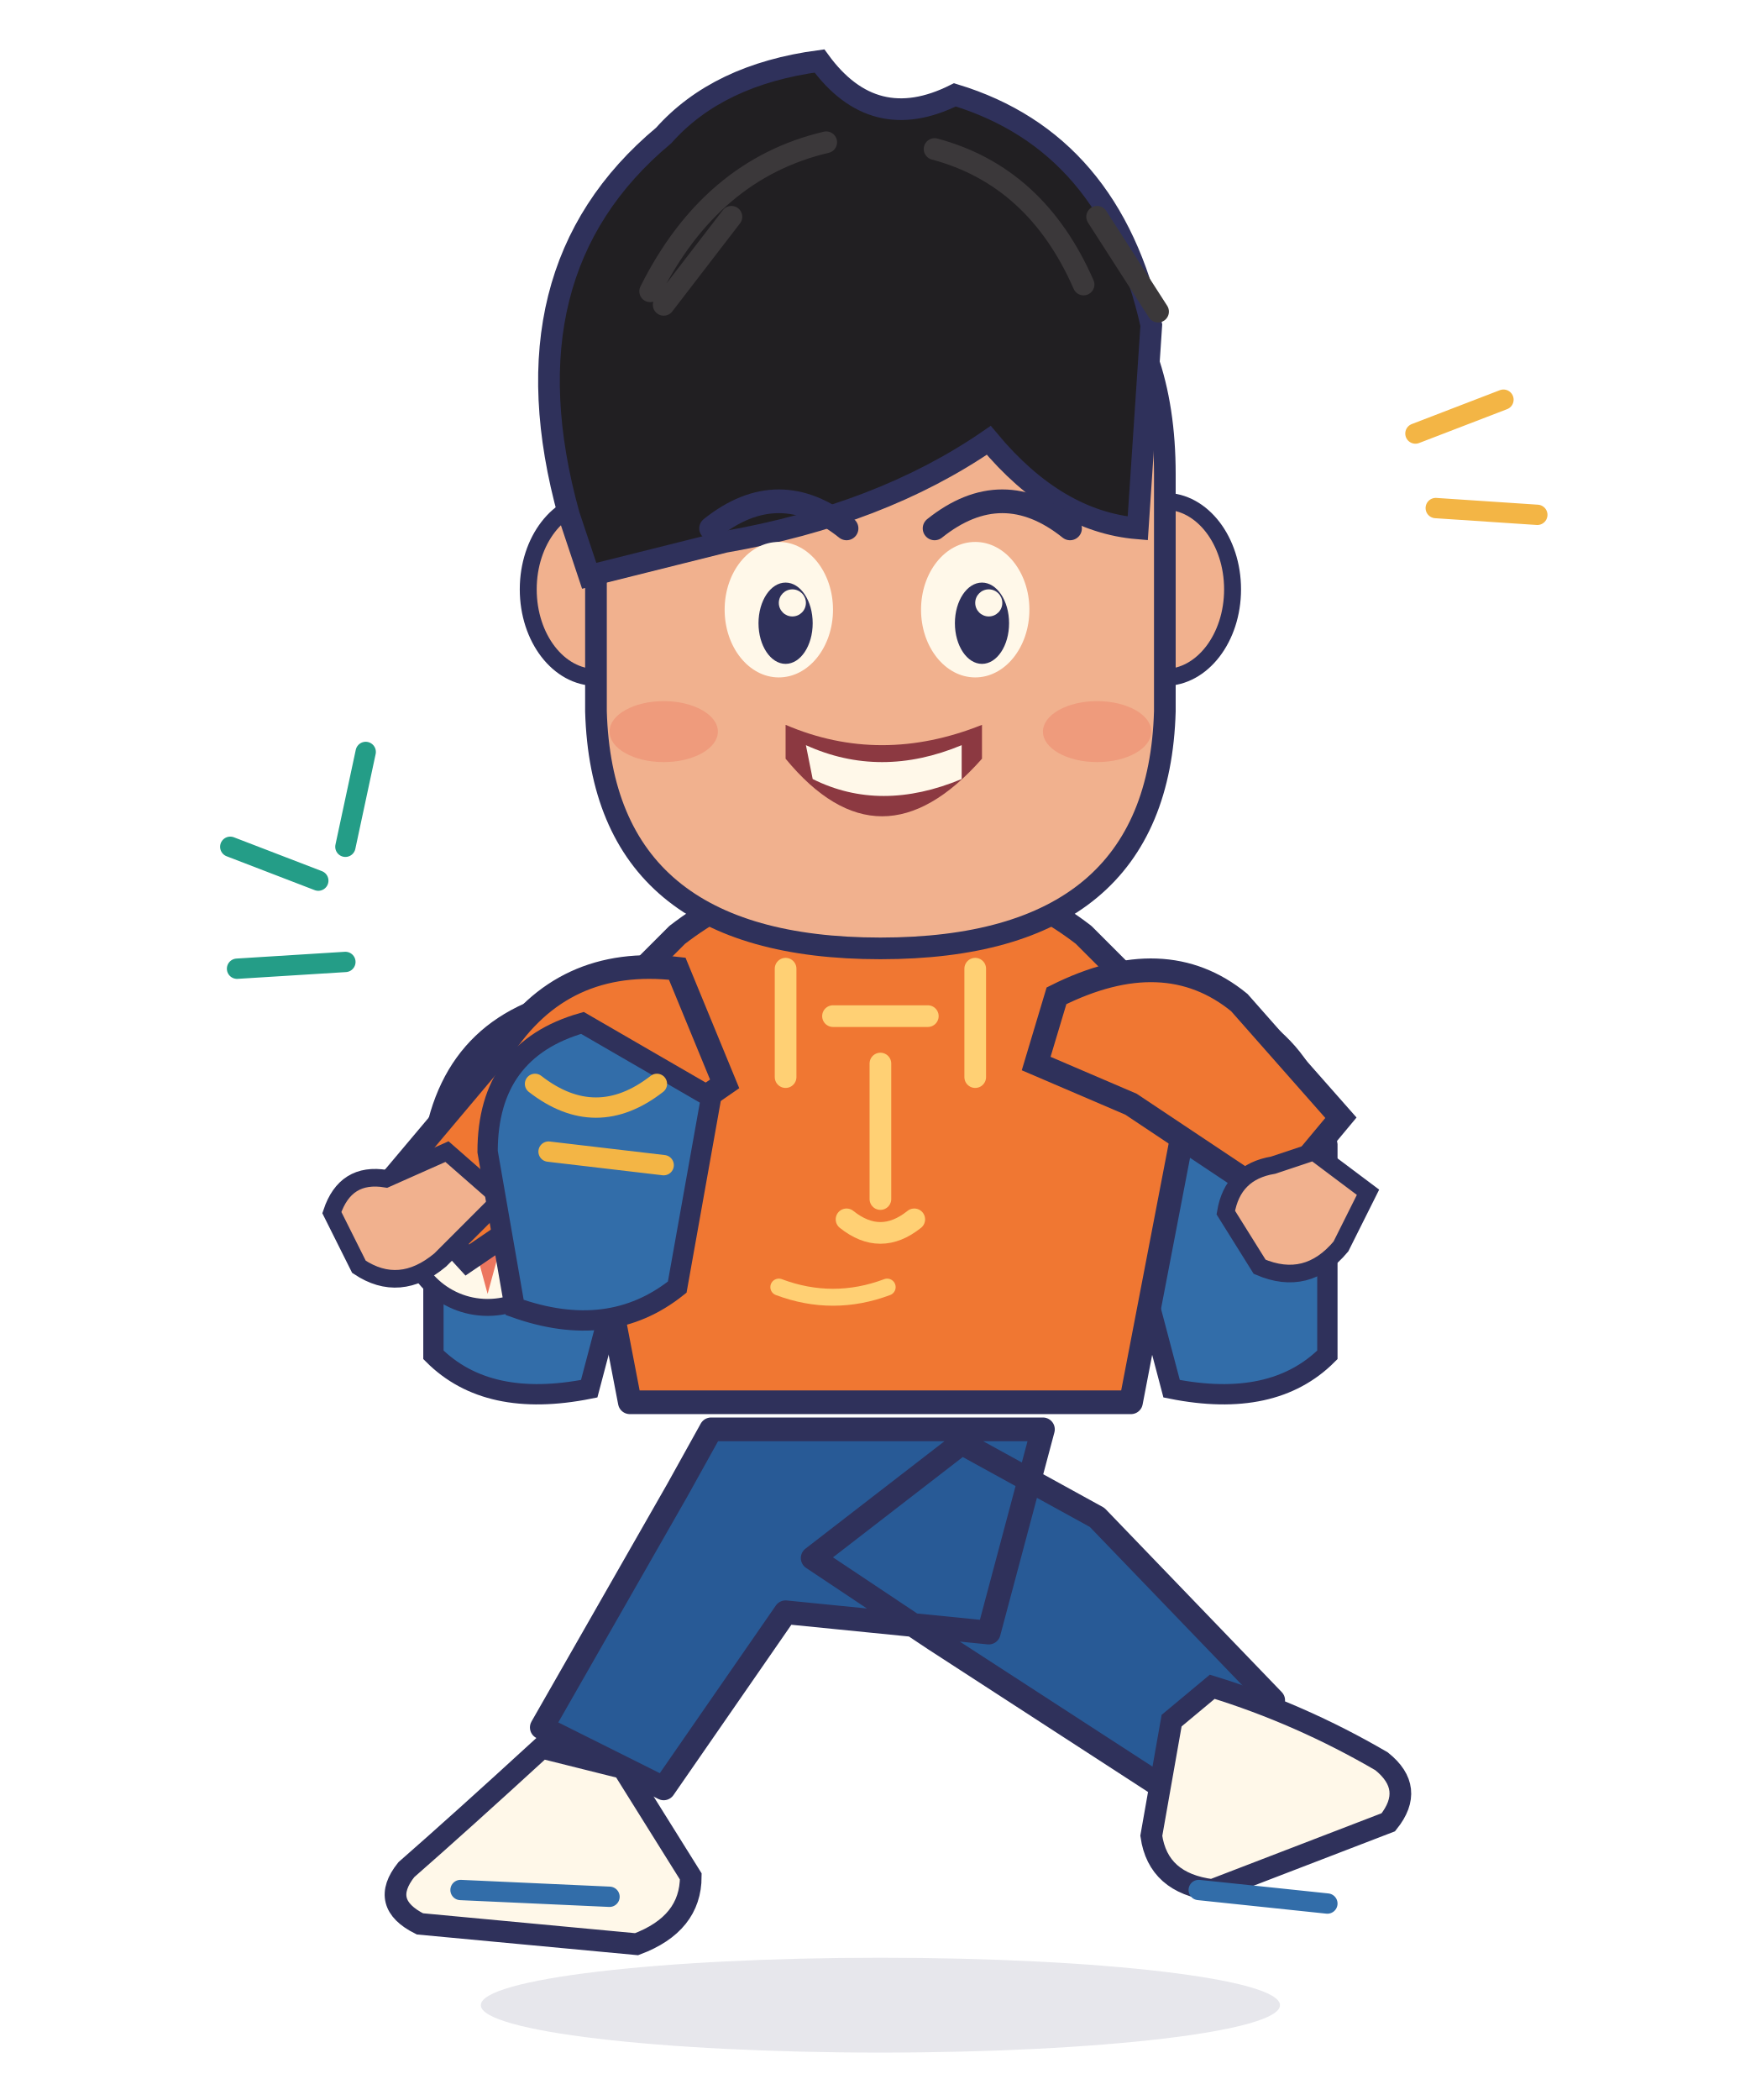
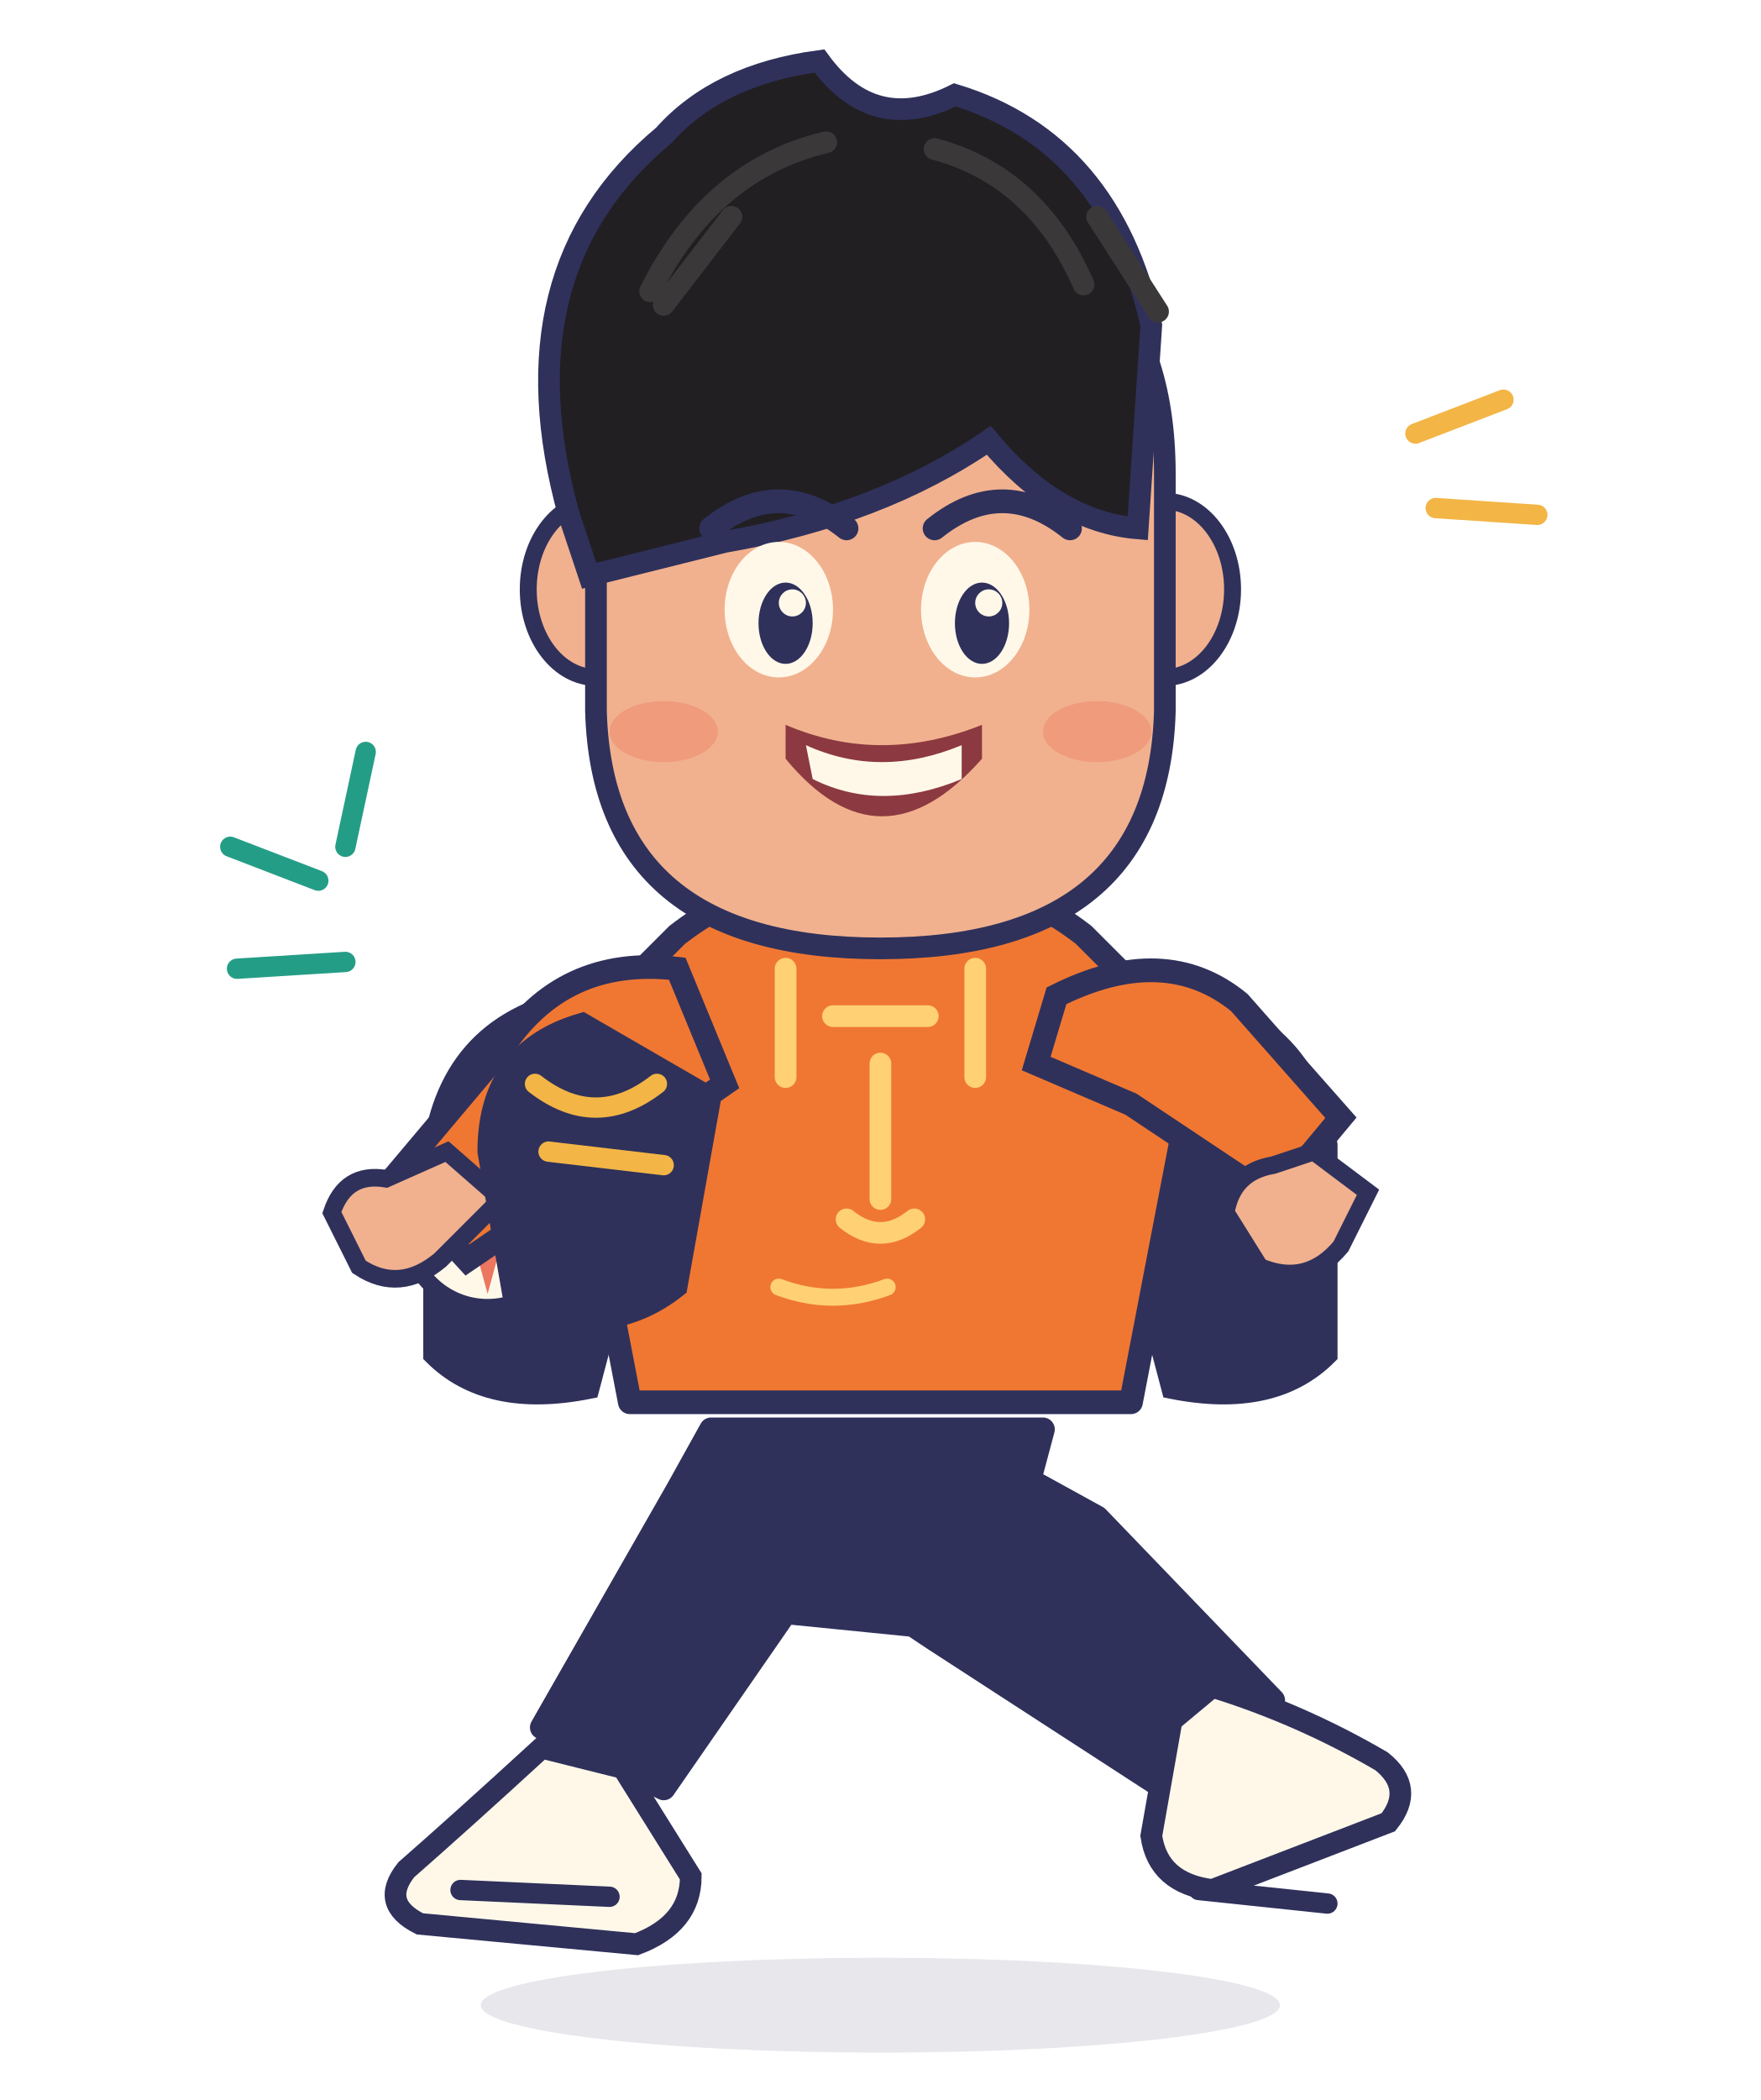
<svg xmlns="http://www.w3.org/2000/svg" viewBox="0 0 260 310" role="img" aria-label="Nusa — happy / run">
  <ellipse cx="130" cy="296" rx="59" ry="7" fill="#2f315b" opacity=".12" />
-   <path d="M87 147q-20 3-23 22v31q8 8 23 5l14-53Zm86 0q20 3 23 22v31q-8 8-23 5l-14-53Z" fill="#326da9" stroke="#2f315b" stroke-width="3" />
-   <path d="M98 145q-8 17-5 43m68-43q8 17 5 43" fill="none" stroke="#326da9" stroke-width="10" stroke-linecap="round" />
+   <path d="M87 147q-20 3-23 22v31q8 8 23 5l14-53Zm86 0q20 3 23 22v31q-8 8-23 5l-14-53Z" fill="#2f315b" stroke="#2f315b" stroke-width="3" />
+   <path d="M98 145q-8 17-5 43m68-43q8 17 5 43" fill="none" stroke="#2f315b" stroke-width="10" stroke-linecap="round" />
  <circle cx="72" cy="181" r="12" fill="#fff8e9" stroke="#2f315b" stroke-width="2.5" />
  <path d="m72 171 3 9-3 11-3-11Z" fill="#ec765f" />
  <circle cx="72" cy="181" r="1.7" fill="#249d87" />
-   <path d="M105 211h49l-8 30-30-3-18 26-18-9 20-35Zm37 2 20 11 26 27-13 15-37-24-18-12Z" fill="#285a96" stroke="#2f315b" stroke-width="3.5" stroke-linejoin="round" />
+   <path d="M105 211h49l-8 30-30-3-18 26-18-9 20-35Zm37 2 20 11 26 27-13 15-37-24-18-12Z" fill="#2f315b" stroke="#2f315b" stroke-width="3.5" stroke-linejoin="round" />
  <path d="M80 258q-12 11-20 18-4 5 2 8l32 3q8-3 8-10l-10-16Zm99-9q13 4 25 11 5 4 1 9l-26 10q-8-1-9-8l3-17Z" fill="#fff8e9" stroke="#2f315b" stroke-width="3.2" />
-   <path d="m68 279 22 1m87-1 19 2" stroke="#326da9" stroke-width="3" stroke-linecap="round" />
+   <path d="m68 279 22 1m87-1 19 2" stroke="#2f315b" stroke-width="3" stroke-linecap="round" />
  <path d="M108 116h44v27q-3 13-22 13t-22-13Z" fill="#f1b18e" stroke="#2f315b" stroke-width="2.5" />
  <path d="M100 138q13-10 30-10t30 10l17 17-10 52H93l-10-52Z" fill="#f07732" stroke="#2f315b" stroke-width="3.5" stroke-linejoin="round" />
  <path d="M116 143v16m28-16v16m-14-2v20m-7-27h14m-12 30q5 4 10 0" fill="none" stroke="#ffd074" stroke-width="3.2" stroke-linecap="round" />
  <path d="M115 190q8 3 16 0" fill="none" stroke="#ffd074" stroke-width="2.5" stroke-linecap="round" />
  <path d="M100 143q-17-2-26 12l-16 19 11 12 25-17 13-9Zm56 4q16-8 27 1l15 17-10 12-21-14-14-6Z" fill="#f07732" stroke="#2f315b" stroke-width="3.5" />
  <path d="M57 174q-6-1-8 5l4 8q6 4 12-1l9-9-8-7Zm131-2q-6 1-7 7l5 8q7 3 12-3l4-8-8-6Z" fill="#f1b18e" stroke="#2f315b" stroke-width="2.6" />
-   <path d="M86 151q-14 4-14 19l4 23q14 5 24-3l5-28Z" fill="#326da9" stroke="#2f315b" stroke-width="3" />
+   <path d="M86 151q-14 4-14 19l4 23q14 5 24-3l5-28Z" fill="#2f315b" stroke="#2f315b" stroke-width="3" />
  <path d="M79 160q9 7 18 0m-16 10 17 2" fill="none" stroke="#f3b545" stroke-width="3" stroke-linecap="round" />
  <path d="M47 130l-13-5m17 17-16 1m16-18 3-14" stroke="#249d87" stroke-width="3" stroke-linecap="round" />
  <ellipse cx="88" cy="87" rx="10" ry="13" fill="#f1b18e" stroke="#2f315b" stroke-width="2.5" />
  <ellipse cx="172" cy="87" rx="10" ry="13" fill="#f1b18e" stroke="#2f315b" stroke-width="2.5" />
  <path d="M88 70q0-39 42-41 42 2 42 41v35q-1 35-42 35t-42-35Z" fill="#f1b18e" stroke="#2f315b" stroke-width="3.2" stroke-linejoin="round" />
  <path d="M84 76q-10-36 14-56 8-9 23-11 8 11 20 5 23 7 29 34l-2 30q-12-1-22-13-16 11-39 15l-20 5Z" fill="#211f22" stroke="#2f315b" stroke-width="3.2" />
  <path d="M96 43q9-18 26-22m16 1q15 4 22 20m-52-10-10 13m64-13 9 14" fill="none" stroke="#3b383a" stroke-width="3.2" stroke-linecap="round" />
  <path d="M105 78q10-8 20 0m13 0q10-8 20 0" fill="none" stroke="#2f315b" stroke-width="3.5" stroke-linecap="round" />
  <ellipse cx="115" cy="90" rx="8" ry="10" fill="#fff8e9" />
  <ellipse cx="144" cy="90" rx="8" ry="10" fill="#fff8e9" />
  <ellipse cx="116" cy="92" rx="4" ry="6" fill="#2f315b" />
  <ellipse cx="145" cy="92" rx="4" ry="6" fill="#2f315b" />
  <circle cx="117" cy="89" r="2" fill="#fff8e9" />
  <circle cx="146" cy="89" r="2" fill="#fff8e9" />
  <ellipse cx="98" cy="108" rx="8" ry="4.5" fill="#ec765f" opacity=".38" />
  <ellipse cx="162" cy="108" rx="8" ry="4.5" fill="#ec765f" opacity=".38" />
  <path d="M116 112q14 17 29 0v-5q-15 6-29 0Z" fill="#8c3941" />
  <path d="M119 110q11 5 23 0v5q-12 5-22 0Z" fill="#fff8e9" />
  <path d="M209 64l13-5m-10 16 15 1" stroke="#f3b545" stroke-width="3" stroke-linecap="round" />
</svg>
